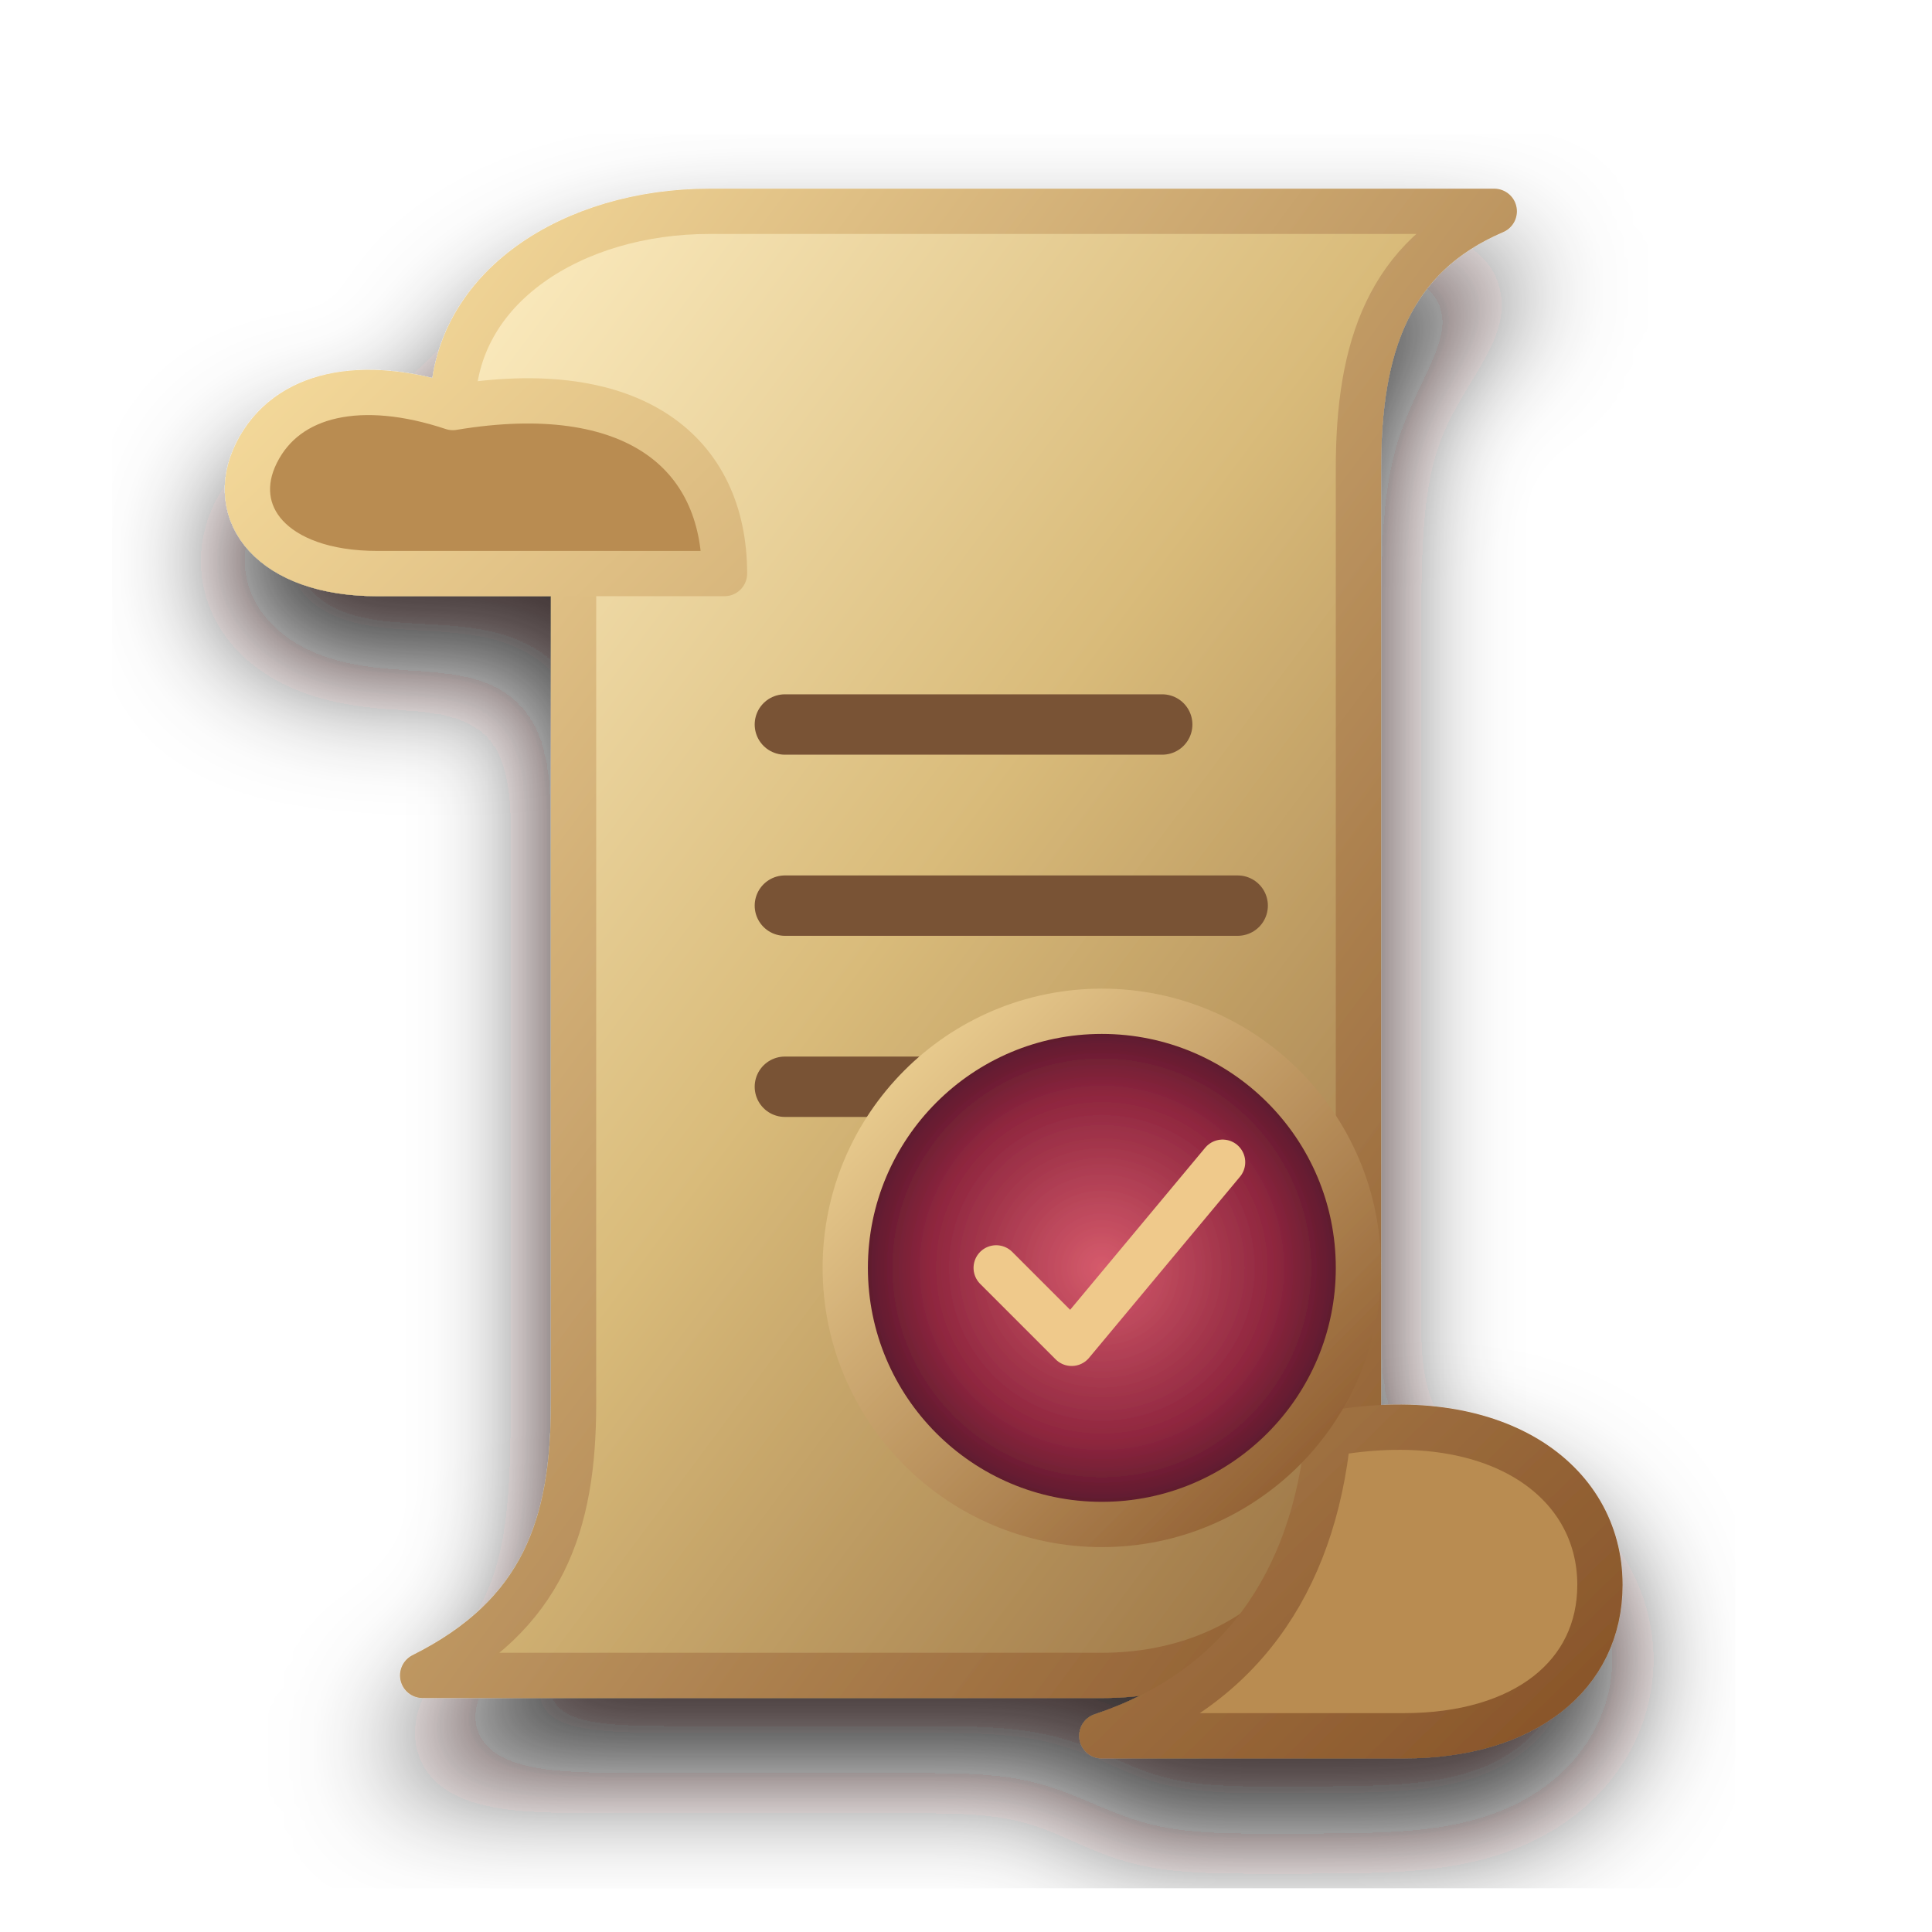
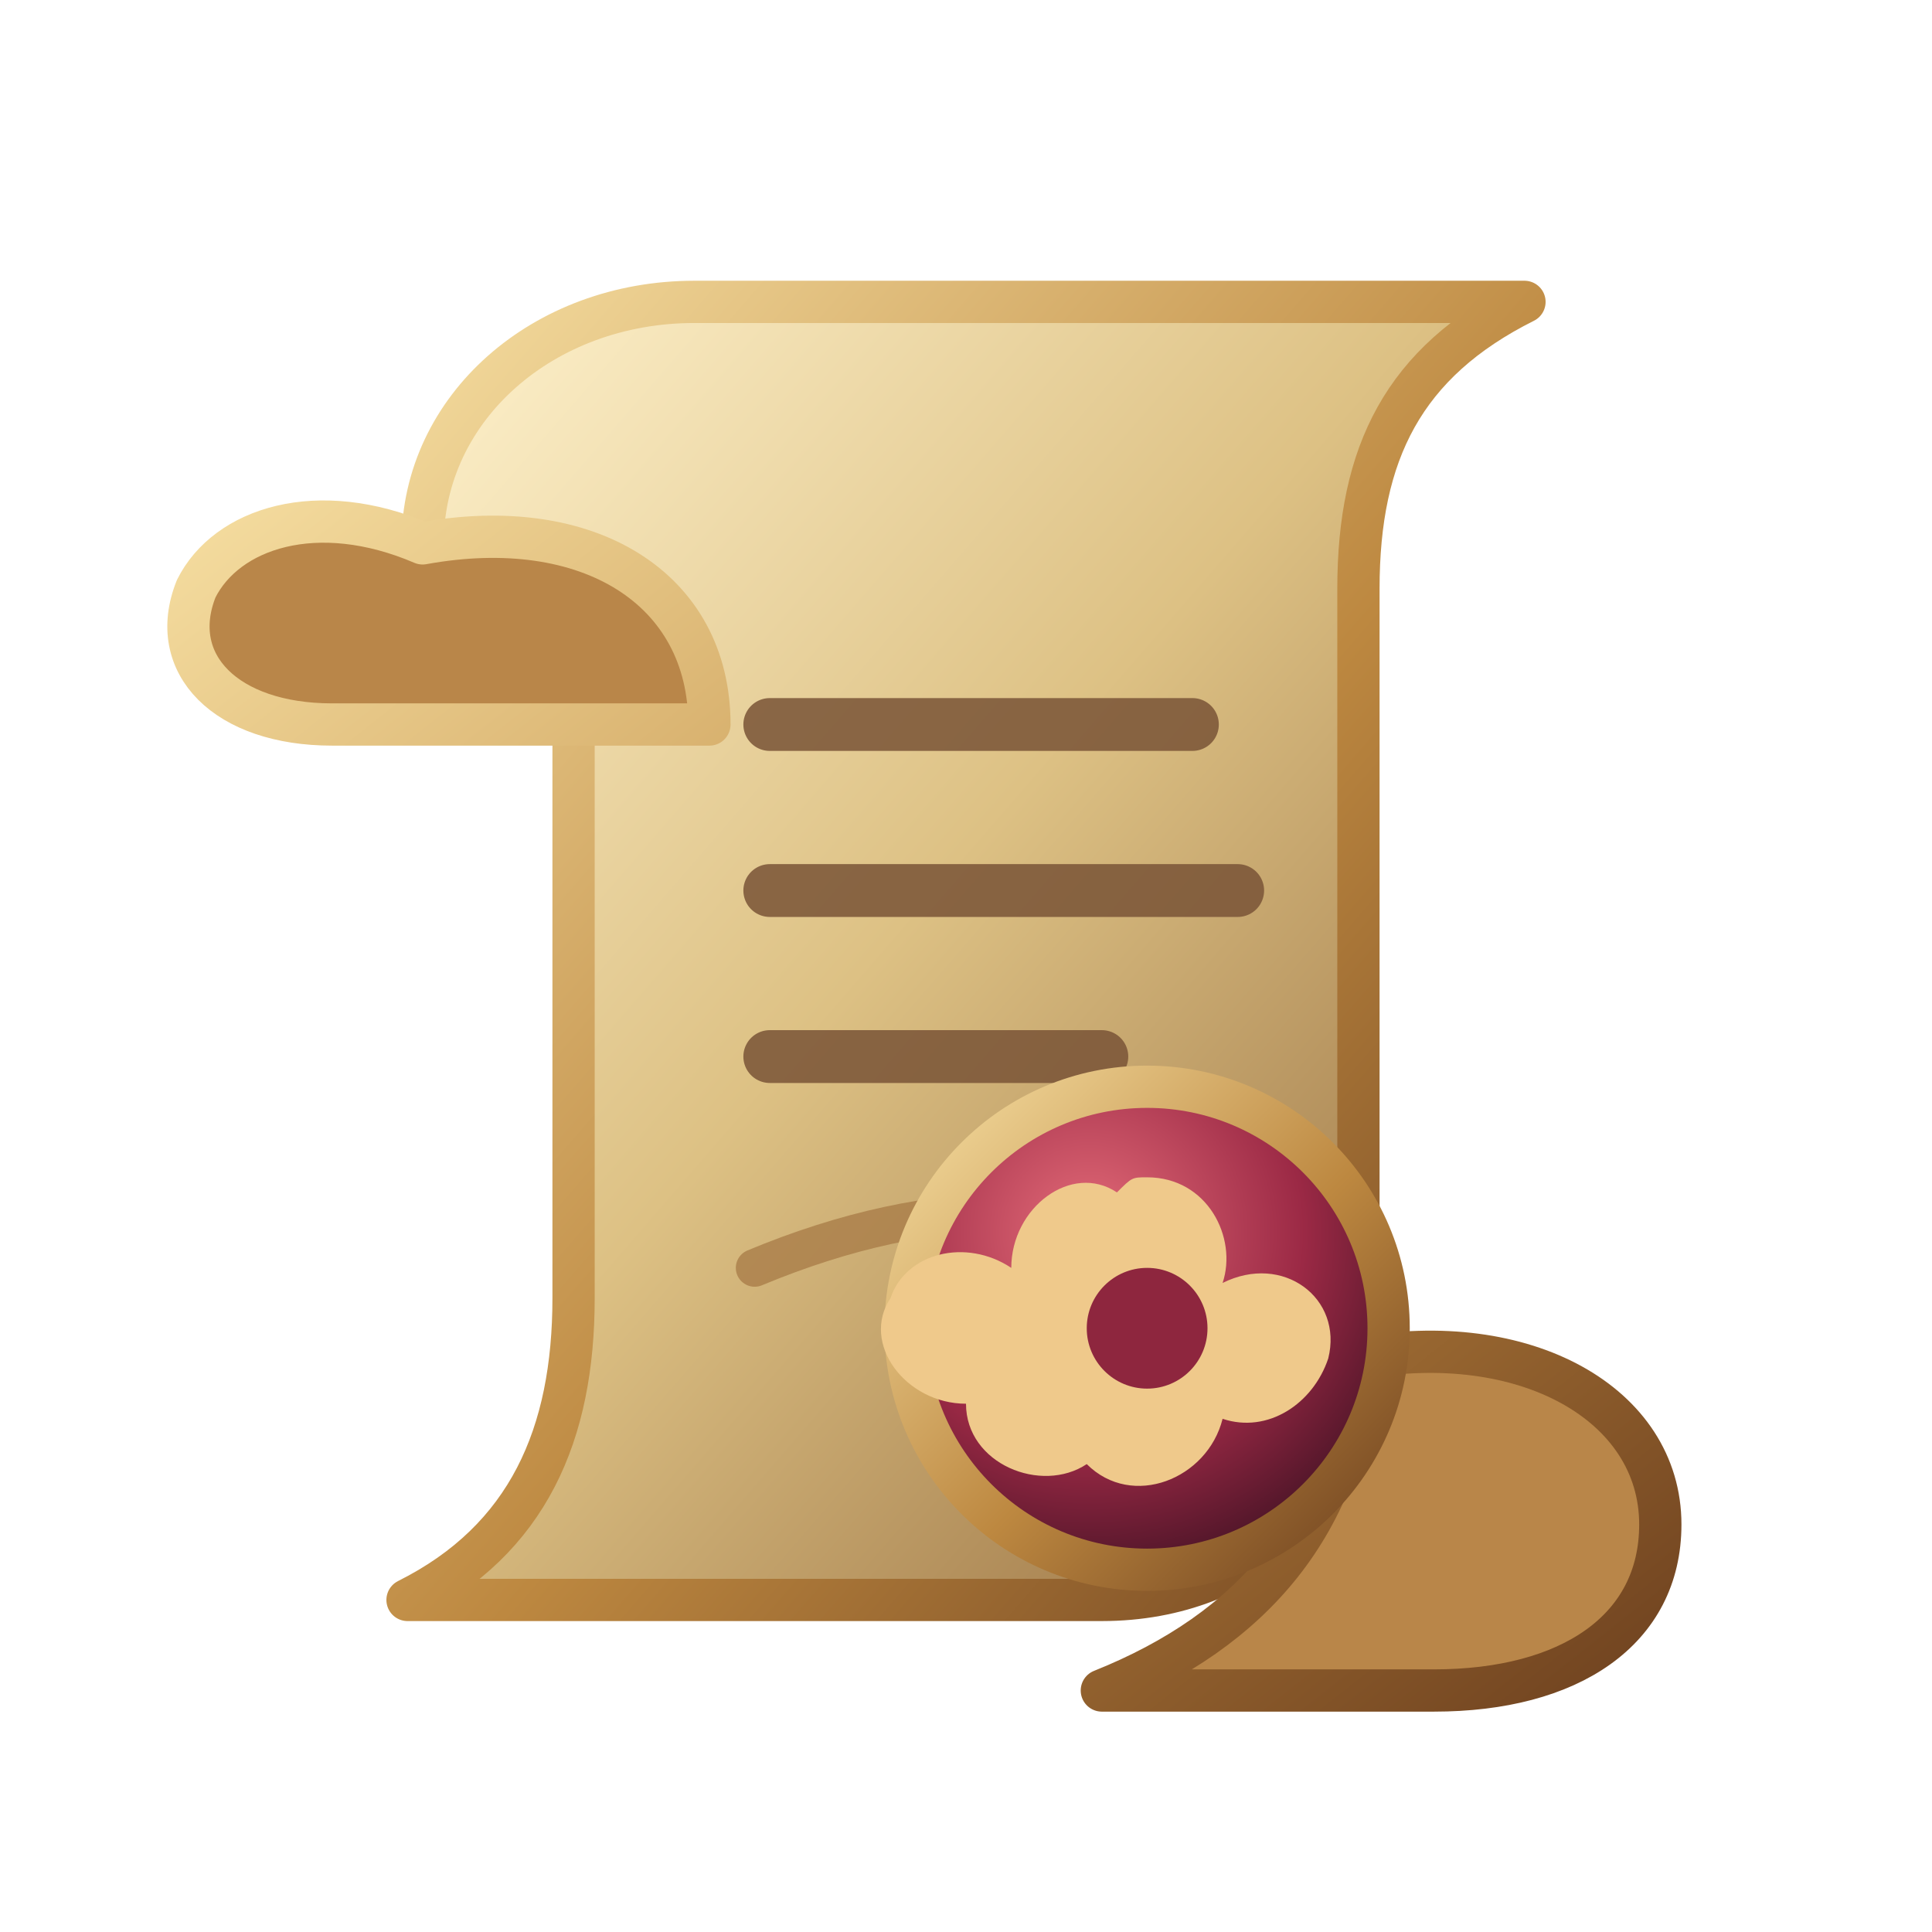
<svg xmlns="http://www.w3.org/2000/svg" viewBox="0 0 128 128" role="img" aria-label="Запечатанный свиток">
  <defs>
-     <linearGradient id="paper" x1="0" y1="0" x2="1" y2="1">
-       <stop stop-color="#fff0c6" />
-       <stop offset=".46" stop-color="#d9bb7a" />
-       <stop offset="1" stop-color="#8e653a" />
+     <linearGradient id="scrollPaper" x1="0" y1="0" x2="1" y2="1">
+       <stop stop-color="#fff3cf" />
+       <stop offset=".46" stop-color="#ddc184" />
+       <stop offset="1" stop-color="#8d6338" />
    </linearGradient>
-     <linearGradient id="gold" x1="0" y1="0" x2="1" y2="1">
-       <stop stop-color="#f4d99a" />
-       <stop offset="1" stop-color="#875328" />
+     <linearGradient id="scrollGold" x1="0" y1="0" x2="1" y2="1">
+       <stop stop-color="#f5dda0" />
+       <stop offset=".55" stop-color="#bd8840" />
+       <stop offset="1" stop-color="#6e411f" />
    </linearGradient>
-     <radialGradient id="seal">
-       <stop stop-color="#d65b6c" />
-       <stop offset=".68" stop-color="#8e263e" />
-       <stop offset="1" stop-color="#4e1729" />
+     <radialGradient id="scrollSeal" cx="38%" cy="30%" r="72%">
+       <stop stop-color="#e46b78" />
+       <stop offset=".62" stop-color="#9b2945" />
+       <stop offset="1" stop-color="#4d1528" />
    </radialGradient>
-     <filter id="shadow">
-       <feDropShadow dx="0" dy="5" stdDeviation="4" flood-color="#130b0d" flood-opacity=".85" />
-     </filter>
  </defs>
-   <g filter="url(#shadow)" stroke="url(#gold)" stroke-width="3" stroke-linejoin="round">
-     <path fill="url(#paper)" d="M30 27c0-8 8-13 17-13h52c-7 3-9 9-9 17v64c0 9-7 16-17 16H28c8-4 10-10 10-18V37c0-6-3-9-8-10Z" />
-     <path fill="#b98c51" d="M30 27c12-2 18 3 18 11H25c-7 0-10-4-8-8 2-4 7-5 13-3Zm58 68c11-2 18 3 18 10 0 6-5 10-13 10H73c9-3 14-10 15-20Z" />
-     <path d="M52 48h25M52 60h30M52 72h20" stroke="#795336" stroke-width="4" stroke-linecap="round" />
-     <circle fill="url(#seal)" cx="73" cy="84" r="17" />
-     <path d="m66 84 5 5 10-12" fill="none" stroke="#efc98b" stroke-width="3" stroke-linecap="round" />
+   <g stroke="url(#scrollGold)" stroke-width="2.8" stroke-linejoin="round">
+     <path fill="url(#scrollPaper)" d="M28 36c0-9 8-16 18-16h55c-8 4-11 10-11 19v51c0 9-7 16-17 16H27c8-4 11-11 11-20V48c0-7-3-11-10-12Z" />
+     <path fill="#b98649" d="M28 36c11-2 19 3 19 12H22c-7 0-11-4-9-9 2-4 8-6 15-3Zm62 54c11-2 20 3 20 11 0 7-6 11-15 11H73c10-4 16-11 17-22Z" />
+     <path d="M51 48h28M51 59h31M51 70h22" fill="none" stroke="#795336" stroke-width="3.5" stroke-linecap="round" opacity=".85" />
+     <path d="M50 84c12-5 23-5 34 0" fill="none" stroke="#a77a45" stroke-width="2.5" stroke-linecap="round" opacity=".75" />
+     <circle fill="url(#scrollSeal)" cx="76" cy="88" r="16" />
+     <path fill="#efc98b" stroke="none" d="M76 78c4 0 6 4 5 7 4-2 8 1 7 5-1 3-4 5-7 4-1 4-6 6-9 3-3 2-8 0-8-4-4 0-7-4-5-7 1-3 5-4 8-2 0-4 4-7 7-5 1-1 1-1 2-1Z" />
+     <circle cx="76" cy="88" r="4" fill="#8e263e" stroke="none" />
  </g>
</svg>
